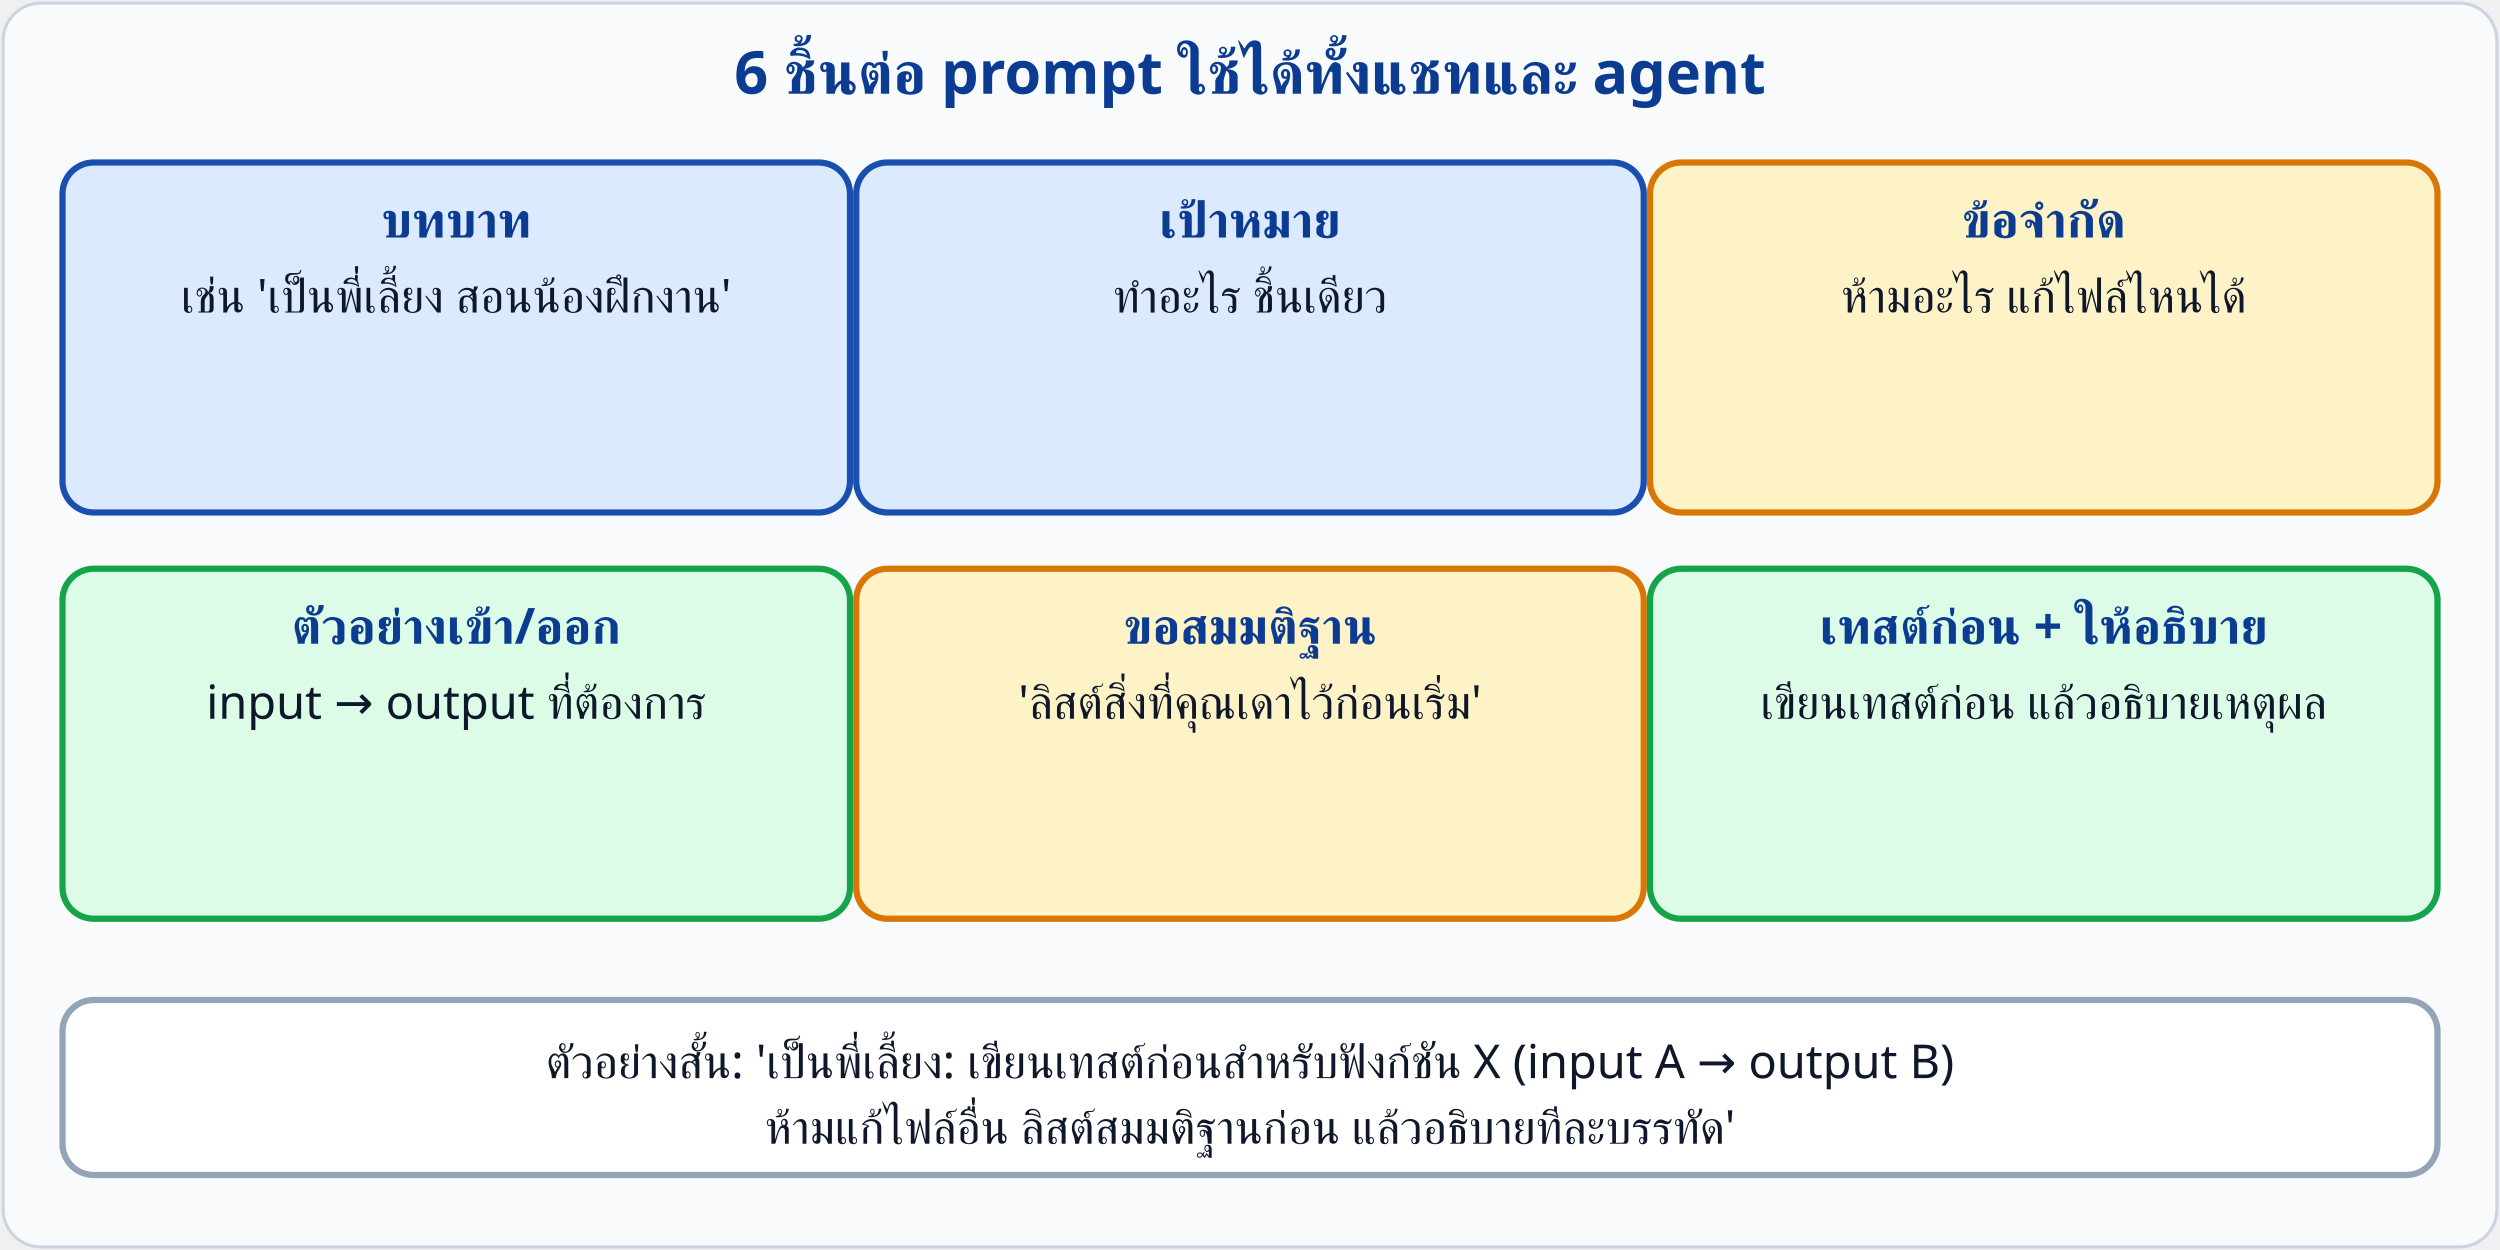
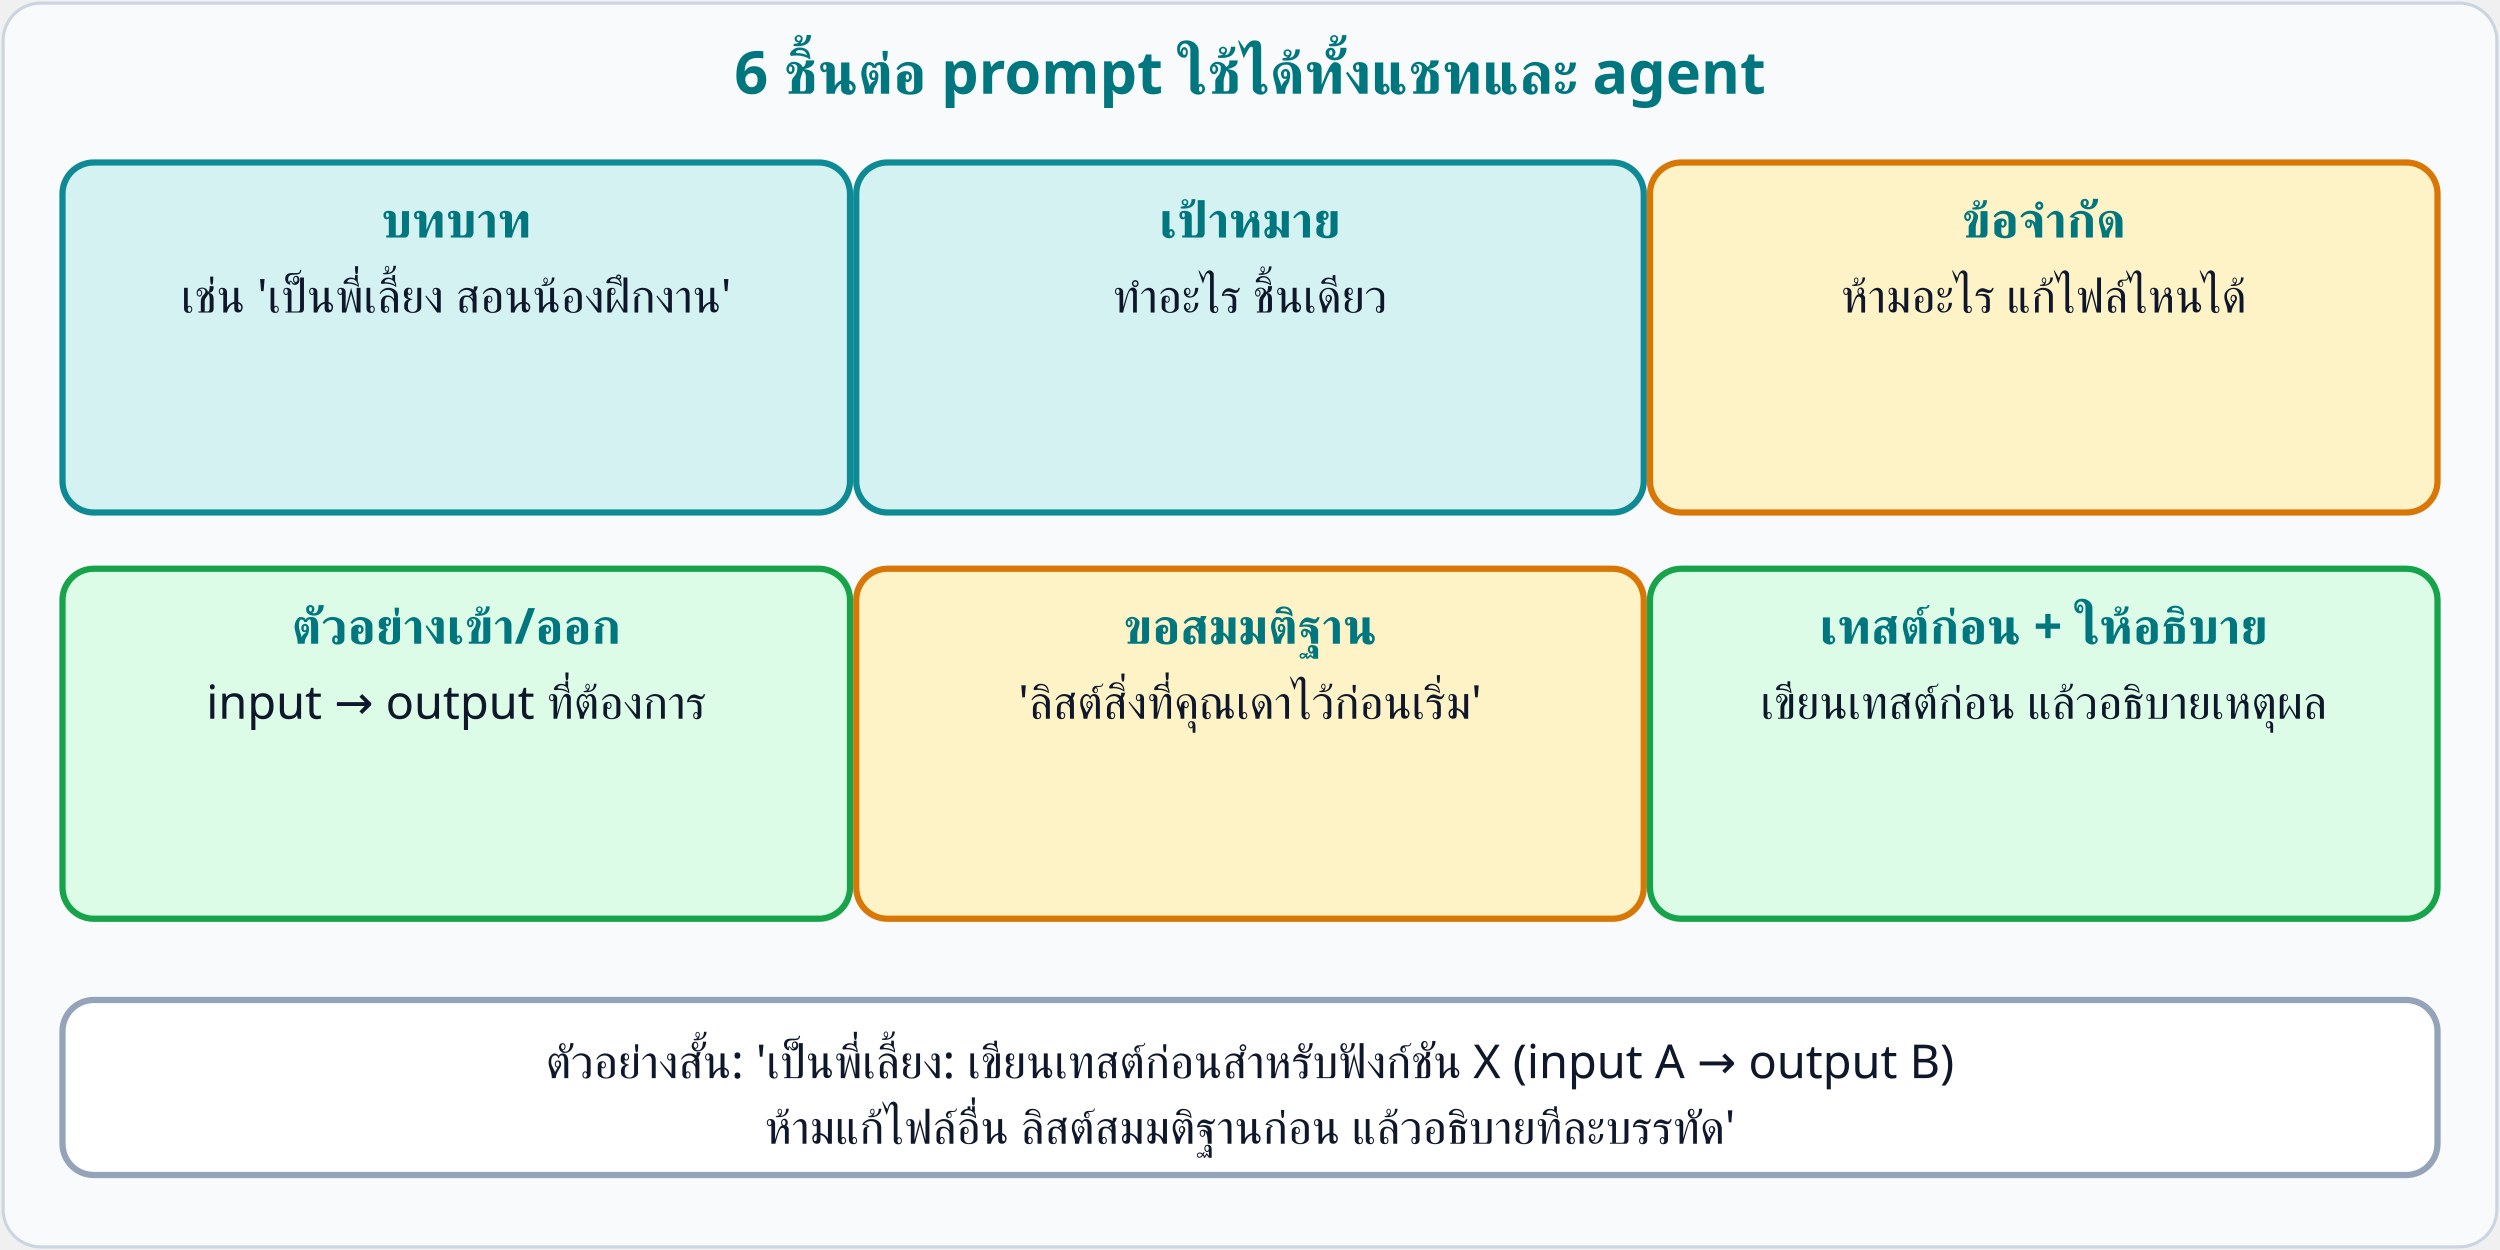
<svg xmlns="http://www.w3.org/2000/svg" viewBox="0 0 800 400" role="img" aria-label="รูปแบบ prompt ที่ใช้ได้กับทุกเครื่องมือ" font-family="'IBM Plex Sans Thai', Sarabun, sans-serif" font-size="16">
  <defs>
    <marker id="an" viewBox="0 0 10 10" refX="9" refY="5" markerWidth="8" markerHeight="8" orient="auto-start-reverse">
-       <path d="M0,0 L10,5 L0,10 z" fill="#0b3c91" />
+       <path d="M0,0 L10,5 L0,10 z" fill="#00767f" />
    </marker>
    <marker id="ao" viewBox="0 0 10 10" refX="9" refY="5" markerWidth="8" markerHeight="8" orient="auto-start-reverse">
      <path d="M0,0 L10,5 L0,10 z" fill="#d97706" />
    </marker>
    <marker id="ag" viewBox="0 0 10 10" refX="9" refY="5" markerWidth="8" markerHeight="8" orient="auto-start-reverse">
      <path d="M0,0 L10,5 L0,10 z" fill="#16a34a" />
    </marker>
    <marker id="ar" viewBox="0 0 10 10" refX="9" refY="5" markerWidth="8" markerHeight="8" orient="auto-start-reverse">
      <path d="M0,0 L10,5 L0,10 z" fill="#dc2626" />
    </marker>
  </defs>
  <rect x="1" y="1" width="798" height="398" rx="12" fill="#f8fafc" stroke="#cbd5e1" />
-   <text x="400" y="30" font-size="19" text-anchor="middle" fill="#0b3c91" font-weight="bold">6 ชิ้นต่อ prompt ใช้ได้ทั้งแชทและ agent</text>
-   <rect x="20" y="52" width="252" height="112" rx="10" fill="#dbeafe" stroke="#1a4fb0" stroke-width="2" />
-   <text x="146.0" y="76" font-size="16" text-anchor="middle" fill="#0b3c91" font-weight="bold">บทบาท</text>
+   <text x="400" y="30" font-size="19" text-anchor="middle" fill="#00767f" font-weight="bold">6 ชิ้นต่อ prompt ใช้ได้ทั้งแชทและ agent</text>
+   <rect x="20" y="52" width="252" height="112" rx="10" fill="#d5f2f3" stroke="#0e8a94" stroke-width="2" />
+   <text x="146.0" y="76" font-size="16" text-anchor="middle" fill="#00767f" font-weight="bold">บทบาท</text>
  <text x="146.0" y="100" font-size="15" text-anchor="middle" fill="#0f172a" font-weight="normal">เช่น 'เป็นพี่เลี้ยง สอนน้องฝึกงาน'</text>
-   <rect x="274" y="52" width="252" height="112" rx="10" fill="#dbeafe" stroke="#1a4fb0" stroke-width="2" />
-   <text x="400.0" y="76" font-size="16" text-anchor="middle" fill="#0b3c91" font-weight="bold">เป้าหมาย</text>
+   <rect x="274" y="52" width="252" height="112" rx="10" fill="#d5f2f3" stroke="#0e8a94" stroke-width="2" />
+   <text x="400.0" y="76" font-size="16" text-anchor="middle" fill="#00767f" font-weight="bold">เป้าหมาย</text>
  <text x="400.0" y="100" font-size="15" text-anchor="middle" fill="#0f172a" font-weight="normal">ทำอะไร ชิ้นเดียว</text>
  <rect x="528" y="52" width="252" height="112" rx="10" fill="#fef3c7" stroke="#d97706" stroke-width="2" />
-   <text x="654.0" y="76" font-size="16" text-anchor="middle" fill="#0b3c91" font-weight="bold">ข้อจำกัด</text>
+   <text x="654.0" y="76" font-size="16" text-anchor="middle" fill="#00767f" font-weight="bold">ข้อจำกัด</text>
  <text x="654.0" y="100" font-size="15" text-anchor="middle" fill="#0f172a" font-weight="normal">ห้ามอะไร แก้ไฟล์ไหนได้</text>
  <rect x="20" y="182" width="252" height="112" rx="10" fill="#dcfce7" stroke="#16a34a" stroke-width="2" />
-   <text x="146.0" y="206" font-size="16" text-anchor="middle" fill="#0b3c91" font-weight="bold">ตัวอย่างเข้า/ออก</text>
+   <text x="146.0" y="206" font-size="16" text-anchor="middle" fill="#00767f" font-weight="bold">ตัวอย่างเข้า/ออก</text>
  <text x="146.0" y="230" font-size="15" text-anchor="middle" fill="#0f172a" font-weight="normal">input → output ที่ต้องการ</text>
  <rect x="274" y="182" width="252" height="112" rx="10" fill="#fef3c7" stroke="#d97706" stroke-width="2" />
-   <text x="400.0" y="206" font-size="16" text-anchor="middle" fill="#0b3c91" font-weight="bold">ขอสมมติฐาน</text>
+   <text x="400.0" y="206" font-size="16" text-anchor="middle" fill="#00767f" font-weight="bold">ขอสมมติฐาน</text>
  <text x="400.0" y="230" font-size="15" text-anchor="middle" fill="#0f172a" font-weight="normal">'ลิสต์สิ่งที่คุณเดาไว้ก่อนเริ่ม'</text>
  <rect x="528" y="182" width="252" height="112" rx="10" fill="#dcfce7" stroke="#16a34a" stroke-width="2" />
-   <text x="654.0" y="206" font-size="16" text-anchor="middle" fill="#0b3c91" font-weight="bold">เทสต์ก่อน + ให้อธิบาย</text>
+   <text x="654.0" y="206" font-size="16" text-anchor="middle" fill="#00767f" font-weight="bold">เทสต์ก่อน + ให้อธิบาย</text>
  <text x="654.0" y="230" font-size="15" text-anchor="middle" fill="#0f172a" font-weight="normal">เขียนเทสต์ก่อน แล้วอธิบายเหตุผล</text>
  <rect x="20" y="320" width="760" height="56" rx="10" fill="#ffffff" stroke="#94a3b8" stroke-width="2" />
  <text x="400" y="345" font-size="15" text-anchor="middle" fill="#0f172a" font-weight="normal">ตัวอย่างสั้น: 'เป็นพี่เลี้ยง: เขียนเทสต์ก่อนสำหรับฟังก์ชัน X (input A → output B)</text>
  <text x="400" y="366" font-size="15" text-anchor="middle" fill="#0f172a" font-weight="normal">ห้ามแก้ไฟล์อื่น ลิสต์สมมติฐานก่อน แล้วอธิบายทีละบรรทัด'</text>
</svg>
